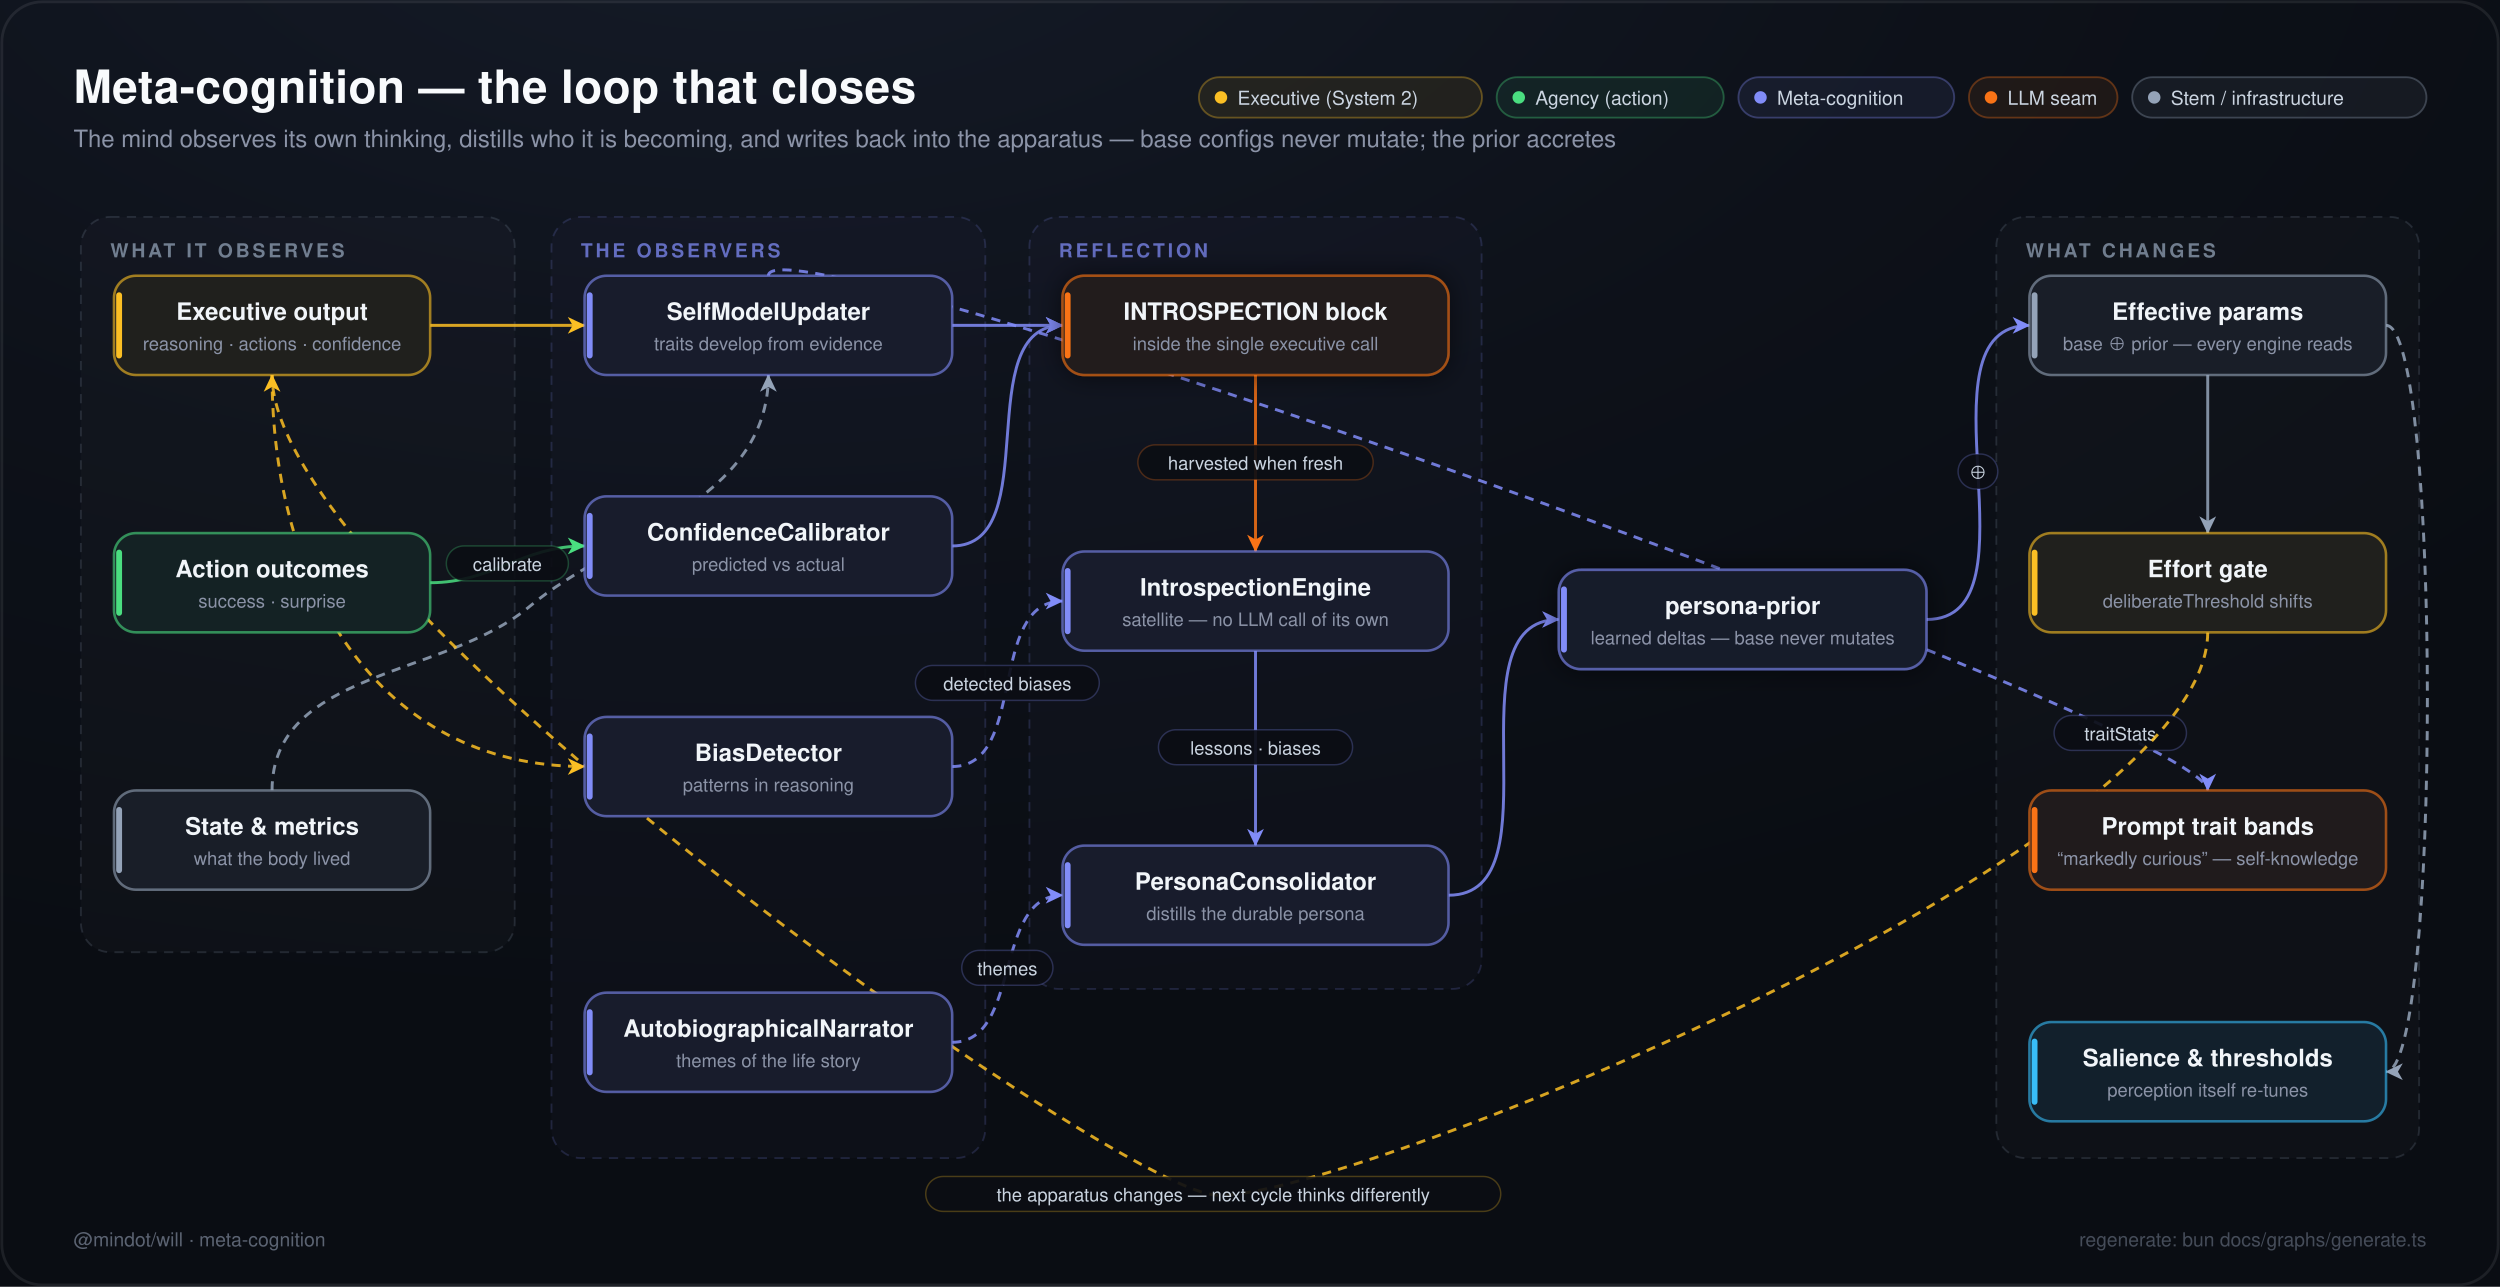
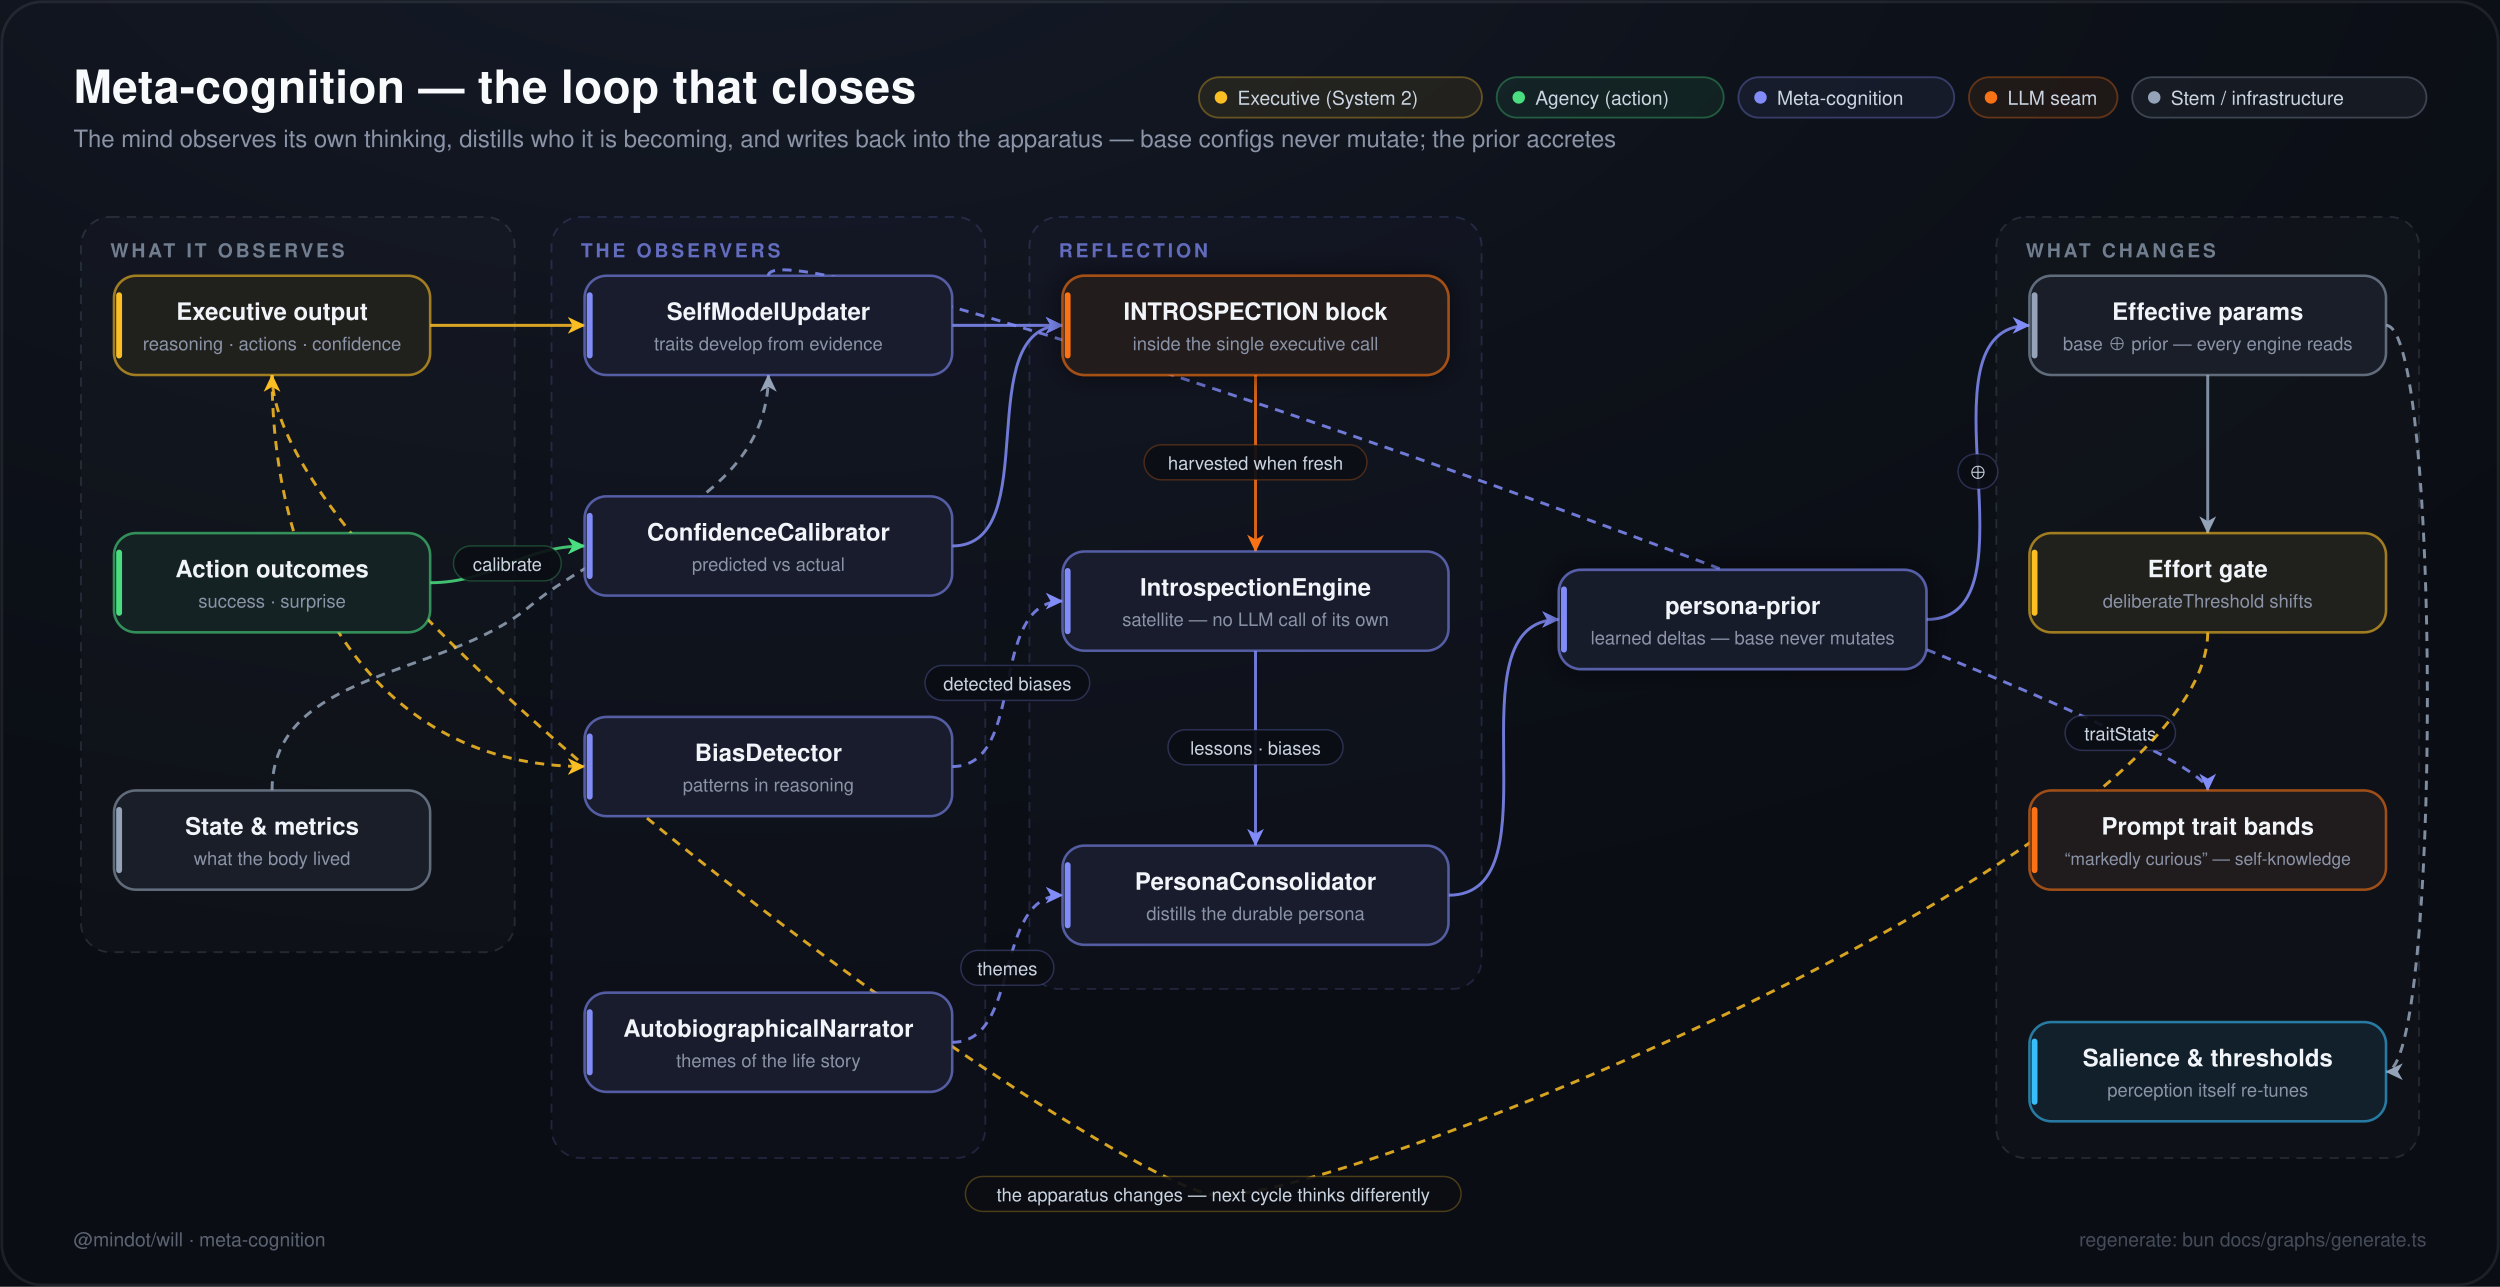
<svg xmlns="http://www.w3.org/2000/svg" width="1360" height="700" viewBox="0 0 1360 700" font-family="ui-sans-serif,-apple-system,'Segoe UI',Helvetica,Arial,sans-serif">
  <defs>
    <radialGradient id="sky" cx="30%" cy="-10%" r="90%">
      <stop offset="0%" stop-color="#151b28" />
      <stop offset="55%" stop-color="#0d1119" />
      <stop offset="100%" stop-color="#0a0d13" />
    </radialGradient>
    <filter id="glow" x="-60%" y="-60%" width="220%" height="220%">
      <feDropShadow dx="0" dy="0" stdDeviation="7" flood-opacity="0.55" />
    </filter>
    <marker id="arr-fbbf24" viewBox="0 0 10 10" refX="8.4" refY="5" markerWidth="7.5" markerHeight="7.5" orient="auto-start-reverse">
      <path d="M 0.8 1.2 L 8.8 5 L 0.8 8.8 L 3 5 Z" fill="#fbbf24" />
    </marker>
    <marker id="arr-4ade80" viewBox="0 0 10 10" refX="8.4" refY="5" markerWidth="7.5" markerHeight="7.5" orient="auto-start-reverse">
      <path d="M 0.8 1.2 L 8.8 5 L 0.8 8.8 L 3 5 Z" fill="#4ade80" />
    </marker>
    <marker id="arr-94a3b8" viewBox="0 0 10 10" refX="8.4" refY="5" markerWidth="7.5" markerHeight="7.5" orient="auto-start-reverse">
      <path d="M 0.8 1.2 L 8.8 5 L 0.8 8.8 L 3 5 Z" fill="#94a3b8" />
    </marker>
    <marker id="arr-818cf8" viewBox="0 0 10 10" refX="8.4" refY="5" markerWidth="7.5" markerHeight="7.5" orient="auto-start-reverse">
      <path d="M 0.8 1.2 L 8.8 5 L 0.8 8.8 L 3 5 Z" fill="#818cf8" />
    </marker>
    <marker id="arr-f97316" viewBox="0 0 10 10" refX="8.4" refY="5" markerWidth="7.5" markerHeight="7.5" orient="auto-start-reverse">
      <path d="M 0.8 1.2 L 8.8 5 L 0.8 8.8 L 3 5 Z" fill="#f97316" />
    </marker>
  </defs>
  <rect width="1360" height="700" fill="url(#sky)" />
  <rect x="1" y="1" width="1358" height="698" rx="22" fill="none" stroke="#ffffff14" stroke-width="1.5" />
  <text x="40" y="56" font-size="25" font-weight="700" fill="#f8fafc" letter-spacing="0.2">Meta-cognition — the loop that closes</text>
  <text x="40" y="80" font-size="13" fill="#8b93a7">The mind observes its own thinking, distills who it is becoming, and writes back into the apparatus — base configs never mutate; the prior accretes</text>
  <rect x="1159.9" y="42" width="160.1" height="22" rx="11" fill="#94a3b814" stroke="#94a3b855" stroke-width="1" />
  <circle cx="1171.9" cy="53" r="3.4" fill="#94a3b8" />
  <text x="1180.9" y="57" font-size="10.5" fill="#cbd5e1">Stem / infrastructure</text>
  <rect x="1071.1" y="42" width="80.8" height="22" rx="11" fill="#f9731614" stroke="#f9731655" stroke-width="1" />
  <circle cx="1083.1" cy="53" r="3.4" fill="#f97316" />
  <text x="1092.1" y="57" font-size="10.5" fill="#cbd5e1">LLM seam</text>
  <rect x="945.7" y="42" width="117.4" height="22" rx="11" fill="#818cf814" stroke="#818cf855" stroke-width="1" />
  <circle cx="957.7" cy="53" r="3.4" fill="#818cf8" />
  <text x="966.7" y="57" font-size="10.5" fill="#cbd5e1">Meta-cognition</text>
  <rect x="814.2" y="42" width="123.5" height="22" rx="11" fill="#4ade8014" stroke="#4ade8055" stroke-width="1" />
  <circle cx="826.2" cy="53" r="3.4" fill="#4ade80" />
  <text x="835.2" y="57" font-size="10.5" fill="#cbd5e1">Agency (action)</text>
  <rect x="652.2" y="42" width="154" height="22" rx="11" fill="#fbbf2414" stroke="#fbbf2455" stroke-width="1" />
  <circle cx="664.2" cy="53" r="3.4" fill="#fbbf24" />
  <text x="673.2" y="57" font-size="10.5" fill="#cbd5e1">Executive (System 2)</text>
  <rect x="44" y="118" width="236" height="400" rx="16" fill="#94a3b807" stroke="#94a3b82e" stroke-width="1" stroke-dasharray="5 4" />
  <text x="60" y="140" font-size="10.5" font-weight="700" letter-spacing="1.6" fill="#94a3b8bb">WHAT IT OBSERVES</text>
  <rect x="300" y="118" width="236" height="512" rx="16" fill="#818cf807" stroke="#818cf82e" stroke-width="1" stroke-dasharray="5 4" />
  <text x="316" y="140" font-size="10.5" font-weight="700" letter-spacing="1.6" fill="#818cf8bb">THE OBSERVERS</text>
  <rect x="560" y="118" width="246" height="420" rx="16" fill="#818cf807" stroke="#818cf82e" stroke-width="1" stroke-dasharray="5 4" />
  <text x="576" y="140" font-size="10.5" font-weight="700" letter-spacing="1.6" fill="#818cf8bb">REFLECTION</text>
  <rect x="1086" y="118" width="230" height="512" rx="16" fill="#94a3b807" stroke="#94a3b82e" stroke-width="1" stroke-dasharray="5 4" />
  <text x="1102" y="140" font-size="10.5" font-weight="700" letter-spacing="1.6" fill="#94a3b8bb">WHAT CHANGES</text>
  <path d="M 234 177 C 268 177, 284 177, 318 177" fill="none" stroke="#fbbf24" stroke-width="1.6" stroke-opacity="0.85" marker-end="url(#arr-fbbf24)" />
  <path d="M 148 204 C 148 317.559, 204.441 417, 318 417" fill="none" stroke="#fbbf24" stroke-width="1.6" stroke-opacity="0.85" stroke-dasharray="5 4" marker-end="url(#arr-fbbf24)" />
  <path d="M 234 317 C 268 317, 284 297, 318 297" fill="none" stroke="#4ade80" stroke-width="1.6" stroke-opacity="0.85" marker-end="url(#arr-4ade80)" />
-   <rect x="242.8" y="297" width="66.4" height="19" rx="9.5" fill="#0b0e14" fill-opacity="0.92" stroke="#4ade8044" stroke-width="0.8" />
+   <rect x="246.7" y="297" width="58.6" height="19" rx="9.5" fill="#0b0e14" fill-opacity="0.92" stroke="#4ade8044" stroke-width="0.8" />
  <text x="276" y="310.5" font-size="10" fill="#cbd5e1" text-anchor="middle">calibrate</text>
  <path d="M 148 430 C 148 364.622, 241.991 368.512, 288 330 C 334.009 291.488, 418 272.796, 418 204" fill="none" stroke="#94a3b8" stroke-width="1.6" stroke-opacity="0.85" stroke-dasharray="5 4" marker-end="url(#arr-94a3b8)" />
  <path d="M 518 177 C 552 177, 544 177, 578 177" fill="none" stroke="#818cf8" stroke-width="1.6" stroke-opacity="0.85" marker-end="url(#arr-818cf8)" />
  <path d="M 518 297 C 568.982 297, 527.018 177, 578 177" fill="none" stroke="#818cf8" stroke-width="1.6" stroke-opacity="0.85" marker-end="url(#arr-818cf8)" />
  <path d="M 683 204 C 683 240.48, 683 263.52, 683 300" fill="none" stroke="#f97316" stroke-width="1.6" stroke-opacity="0.85" marker-end="url(#arr-f97316)" />
-   <rect x="619" y="242" width="128" height="19" rx="9.5" fill="#0b0e14" fill-opacity="0.92" stroke="#f9731644" stroke-width="0.8" />
+   <rect x="622.4" y="242" width="121.2" height="19" rx="9.5" fill="#0b0e14" fill-opacity="0.92" stroke="#f9731644" stroke-width="0.8" />
  <text x="683" y="255.5" font-size="10" fill="#cbd5e1" text-anchor="middle">harvested when fresh</text>
  <path d="M 518 417 C 559.103 417, 536.897 327, 578 327" fill="none" stroke="#818cf8" stroke-width="1.6" stroke-opacity="0.85" stroke-dasharray="5 4" marker-end="url(#arr-818cf8)" />
-   <rect x="498" y="362" width="100" height="19" rx="9.5" fill="#0b0e14" fill-opacity="0.92" stroke="#818cf844" stroke-width="0.8" />
+   <rect x="503.2" y="362" width="89.6" height="19" rx="9.5" fill="#0b0e14" fill-opacity="0.92" stroke="#818cf844" stroke-width="0.8" />
  <text x="548" y="375.5" font-size="10" fill="#cbd5e1" text-anchor="middle">detected biases</text>
  <path d="M 518 567 C 556 567, 540 487, 578 487" fill="none" stroke="#818cf8" stroke-width="1.6" stroke-opacity="0.85" stroke-dasharray="5 4" marker-end="url(#arr-818cf8)" />
-   <rect x="523.2" y="517" width="49.6" height="19" rx="9.5" fill="#0b0e14" fill-opacity="0.92" stroke="#818cf844" stroke-width="0.8" />
+   <rect x="522.7" y="517" width="50.6" height="19" rx="9.5" fill="#0b0e14" fill-opacity="0.92" stroke="#818cf844" stroke-width="0.8" />
  <text x="548" y="530.5" font-size="10" fill="#cbd5e1" text-anchor="middle">themes</text>
  <path d="M 683 354 C 683 394.28, 683 419.72, 683 460" fill="none" stroke="#818cf8" stroke-width="1.6" stroke-opacity="0.85" marker-end="url(#arr-818cf8)" />
-   <rect x="630.2" y="397" width="105.6" height="19" rx="9.5" fill="#0b0e14" fill-opacity="0.92" stroke="#818cf844" stroke-width="0.8" />
+   <rect x="635.4" y="397" width="95.2" height="19" rx="9.5" fill="#0b0e14" fill-opacity="0.92" stroke="#818cf844" stroke-width="0.8" />
  <text x="683" y="410.5" font-size="10" fill="#cbd5e1" text-anchor="middle">lessons · biases</text>
  <path d="M 788 487 C 849.391 487, 786.609 337, 848 337" fill="none" stroke="#818cf8" stroke-width="1.6" stroke-opacity="0.85" marker-end="url(#arr-818cf8)" />
  <path d="M 1048 337 C 1112.416 337, 1039.584 177, 1104 177" fill="none" stroke="#818cf8" stroke-width="1.6" stroke-opacity="0.85" marker-end="url(#arr-818cf8)" />
  <rect x="1065.2" y="247" width="21.6" height="19" rx="9.5" fill="#0b0e14" fill-opacity="0.92" stroke="#818cf844" stroke-width="0.8" />
  <text x="1076" y="260.5" font-size="10" fill="#cbd5e1" text-anchor="middle">⊕</text>
  <path d="M 1201 204 C 1201 238, 1201 256, 1201 290" fill="none" stroke="#94a3b8" stroke-width="1.6" stroke-opacity="0.85" marker-end="url(#arr-94a3b8)" />
  <path d="M 1298 177 C 1328 177, 1328 583, 1298 583" fill="none" stroke="#94a3b8" stroke-width="1.6" stroke-opacity="0.85" stroke-dasharray="5 4" marker-end="url(#arr-94a3b8)" />
  <path d="M 418 150 C 418 114, 1201 394, 1201 430" fill="none" stroke="#818cf8" stroke-width="1.6" stroke-opacity="0.85" stroke-dasharray="5 4" marker-end="url(#arr-818cf8)" />
-   <rect x="1117.433" y="389.22" width="72" height="19" rx="9.5" fill="#0b0e14" fill-opacity="0.92" stroke="#818cf844" stroke-width="0.8" />
+   <rect x="1123.433" y="389.22" width="60" height="19" rx="9.5" fill="#0b0e14" fill-opacity="0.92" stroke="#818cf844" stroke-width="0.8" />
  <text x="1153.433" y="402.72" font-size="10" fill="#cbd5e1" text-anchor="middle">traitStats</text>
  <path d="M 1201 344 C 1201 464, 719.477 657.908, 660 650 C 600.523 642.092, 148 324, 148 204" fill="none" stroke="#fbbf24" stroke-width="1.6" stroke-opacity="0.85" stroke-dasharray="5 4" marker-end="url(#arr-fbbf24)" />
-   <rect x="503.6" y="640" width="312.8" height="19" rx="9.5" fill="#0b0e14" fill-opacity="0.92" stroke="#fbbf2444" stroke-width="0.8" />
+   <rect x="525.2" y="640" width="269.6" height="19" rx="9.5" fill="#0b0e14" fill-opacity="0.92" stroke="#fbbf2444" stroke-width="0.8" />
  <text x="660" y="653.5" font-size="10" fill="#cbd5e1" text-anchor="middle">the apparatus changes — next cycle thinks differently</text>
  <g>
    <rect x="62" y="150" width="172" height="54" rx="12" fill="#10141d" stroke="#fbbf2499" stroke-width="1.4" />
    <rect x="62" y="150" width="172" height="54" rx="12" fill="#fbbf2412" />
    <rect x="63.2" y="159" width="3.2" height="36" rx="1.6" fill="#fbbf24" />
    <text x="148" y="174" font-size="13" font-weight="600" fill="#f1f5f9" text-anchor="middle">Executive output</text>
    <text x="148" y="190.5" font-size="10" fill="#8b93a7" text-anchor="middle">reasoning · actions · confidence</text>
  </g>
  <g>
    <rect x="62" y="290" width="172" height="54" rx="12" fill="#10141d" stroke="#4ade8099" stroke-width="1.4" />
    <rect x="62" y="290" width="172" height="54" rx="12" fill="#4ade8012" />
    <rect x="63.2" y="299" width="3.2" height="36" rx="1.6" fill="#4ade80" />
    <text x="148" y="314" font-size="13" font-weight="600" fill="#f1f5f9" text-anchor="middle">Action outcomes</text>
    <text x="148" y="330.5" font-size="10" fill="#8b93a7" text-anchor="middle">success · surprise</text>
  </g>
  <g>
    <rect x="62" y="430" width="172" height="54" rx="12" fill="#10141d" stroke="#94a3b899" stroke-width="1.4" />
    <rect x="62" y="430" width="172" height="54" rx="12" fill="#94a3b812" />
    <rect x="63.2" y="439" width="3.2" height="36" rx="1.6" fill="#94a3b8" />
    <text x="148" y="454" font-size="13" font-weight="600" fill="#f1f5f9" text-anchor="middle">State &amp; metrics</text>
    <text x="148" y="470.5" font-size="10" fill="#8b93a7" text-anchor="middle">what the body lived</text>
  </g>
  <g>
    <rect x="318" y="150" width="200" height="54" rx="12" fill="#10141d" stroke="#818cf899" stroke-width="1.4" />
    <rect x="318" y="150" width="200" height="54" rx="12" fill="#818cf812" />
    <rect x="319.2" y="159" width="3.2" height="36" rx="1.6" fill="#818cf8" />
    <text x="418" y="174" font-size="13" font-weight="600" fill="#f1f5f9" text-anchor="middle">SelfModelUpdater</text>
    <text x="418" y="190.5" font-size="10" fill="#8b93a7" text-anchor="middle">traits develop from evidence</text>
  </g>
  <g>
    <rect x="318" y="270" width="200" height="54" rx="12" fill="#10141d" stroke="#818cf899" stroke-width="1.4" />
    <rect x="318" y="270" width="200" height="54" rx="12" fill="#818cf812" />
    <rect x="319.2" y="279" width="3.2" height="36" rx="1.6" fill="#818cf8" />
    <text x="418" y="294" font-size="13" font-weight="600" fill="#f1f5f9" text-anchor="middle">ConfidenceCalibrator</text>
    <text x="418" y="310.5" font-size="10" fill="#8b93a7" text-anchor="middle">predicted vs actual</text>
  </g>
  <g>
    <rect x="318" y="390" width="200" height="54" rx="12" fill="#10141d" stroke="#818cf899" stroke-width="1.4" />
    <rect x="318" y="390" width="200" height="54" rx="12" fill="#818cf812" />
    <rect x="319.2" y="399" width="3.2" height="36" rx="1.6" fill="#818cf8" />
    <text x="418" y="414" font-size="13" font-weight="600" fill="#f1f5f9" text-anchor="middle">BiasDetector</text>
    <text x="418" y="430.5" font-size="10" fill="#8b93a7" text-anchor="middle">patterns in reasoning</text>
  </g>
  <g>
    <rect x="318" y="540" width="200" height="54" rx="12" fill="#10141d" stroke="#818cf899" stroke-width="1.4" />
    <rect x="318" y="540" width="200" height="54" rx="12" fill="#818cf812" />
    <rect x="319.2" y="549" width="3.2" height="36" rx="1.6" fill="#818cf8" />
    <text x="418" y="564" font-size="13" font-weight="600" fill="#f1f5f9" text-anchor="middle">AutobiographicalNarrator</text>
    <text x="418" y="580.5" font-size="10" fill="#8b93a7" text-anchor="middle">themes of the life story</text>
  </g>
  <g filter="url(#glow)" color="#f97316">
    <rect x="578" y="150" width="210" height="54" rx="12" fill="#10141d" stroke="#f9731699" stroke-width="1.4" />
    <rect x="578" y="150" width="210" height="54" rx="12" fill="#f9731612" />
    <rect x="579.2" y="159" width="3.2" height="36" rx="1.6" fill="#f97316" />
    <text x="683" y="174" font-size="13" font-weight="600" fill="#f1f5f9" text-anchor="middle">INTROSPECTION block</text>
    <text x="683" y="190.5" font-size="10" fill="#8b93a7" text-anchor="middle">inside the single executive call</text>
  </g>
  <g>
    <rect x="578" y="300" width="210" height="54" rx="12" fill="#10141d" stroke="#818cf899" stroke-width="1.4" />
    <rect x="578" y="300" width="210" height="54" rx="12" fill="#818cf812" />
    <rect x="579.2" y="309" width="3.2" height="36" rx="1.6" fill="#818cf8" />
    <text x="683" y="324" font-size="13" font-weight="600" fill="#f1f5f9" text-anchor="middle">IntrospectionEngine</text>
    <text x="683" y="340.5" font-size="10" fill="#8b93a7" text-anchor="middle">satellite — no LLM call of its own</text>
  </g>
  <g>
    <rect x="578" y="460" width="210" height="54" rx="12" fill="#10141d" stroke="#818cf899" stroke-width="1.4" />
    <rect x="578" y="460" width="210" height="54" rx="12" fill="#818cf812" />
    <rect x="579.2" y="469" width="3.2" height="36" rx="1.6" fill="#818cf8" />
    <text x="683" y="484" font-size="13" font-weight="600" fill="#f1f5f9" text-anchor="middle">PersonaConsolidator</text>
    <text x="683" y="500.5" font-size="10" fill="#8b93a7" text-anchor="middle">distills the durable persona</text>
  </g>
  <g filter="url(#glow)" color="#818cf8">
    <rect x="848" y="310" width="200" height="54" rx="12" fill="#10141d" stroke="#818cf899" stroke-width="1.4" />
    <rect x="848" y="310" width="200" height="54" rx="12" fill="#818cf812" />
    <rect x="849.2" y="319" width="3.2" height="36" rx="1.6" fill="#818cf8" />
    <text x="948" y="334" font-size="13" font-weight="600" fill="#f1f5f9" text-anchor="middle">persona-prior</text>
    <text x="948" y="350.5" font-size="10" fill="#8b93a7" text-anchor="middle">learned deltas — base never mutates</text>
  </g>
  <g>
    <rect x="1104" y="150" width="194" height="54" rx="12" fill="#10141d" stroke="#94a3b899" stroke-width="1.4" />
    <rect x="1104" y="150" width="194" height="54" rx="12" fill="#94a3b812" />
    <rect x="1105.2" y="159" width="3.2" height="36" rx="1.6" fill="#94a3b8" />
    <text x="1201" y="174" font-size="13" font-weight="600" fill="#f1f5f9" text-anchor="middle">Effective params</text>
    <text x="1201" y="190.5" font-size="10" fill="#8b93a7" text-anchor="middle">base ⊕ prior — every engine reads</text>
  </g>
  <g>
    <rect x="1104" y="290" width="194" height="54" rx="12" fill="#10141d" stroke="#fbbf2499" stroke-width="1.4" />
    <rect x="1104" y="290" width="194" height="54" rx="12" fill="#fbbf2412" />
    <rect x="1105.2" y="299" width="3.2" height="36" rx="1.6" fill="#fbbf24" />
    <text x="1201" y="314" font-size="13" font-weight="600" fill="#f1f5f9" text-anchor="middle">Effort gate</text>
    <text x="1201" y="330.5" font-size="10" fill="#8b93a7" text-anchor="middle">deliberateThreshold shifts</text>
  </g>
  <g>
    <rect x="1104" y="430" width="194" height="54" rx="12" fill="#10141d" stroke="#f9731699" stroke-width="1.4" />
    <rect x="1104" y="430" width="194" height="54" rx="12" fill="#f9731612" />
    <rect x="1105.2" y="439" width="3.2" height="36" rx="1.6" fill="#f97316" />
    <text x="1201" y="454" font-size="13" font-weight="600" fill="#f1f5f9" text-anchor="middle">Prompt trait bands</text>
-     <text x="1201" y="470.5" font-size="10" fill="#8b93a7" text-anchor="middle">“markedly curious” — self-knowledge</text>
+     <text x="1201" y="470.5" font-size="9.5" fill="#8b93a7" text-anchor="middle">“markedly curious” — self-knowledge</text>
  </g>
  <g>
    <rect x="1104" y="556" width="194" height="54" rx="12" fill="#10141d" stroke="#38bdf899" stroke-width="1.4" />
    <rect x="1104" y="556" width="194" height="54" rx="12" fill="#38bdf812" />
    <rect x="1105.2" y="565" width="3.2" height="36" rx="1.6" fill="#38bdf8" />
    <text x="1201" y="580" font-size="13" font-weight="600" fill="#f1f5f9" text-anchor="middle">Salience &amp; thresholds</text>
    <text x="1201" y="596.5" font-size="10" fill="#8b93a7" text-anchor="middle">perception itself re-tunes</text>
  </g>
  <text x="40" y="678" font-size="10.5" fill="#5b6372">@mindot/will · meta-cognition</text>
  <text x="1320" y="678" font-size="10.5" fill="#454c59" text-anchor="end">regenerate: bun docs/graphs/generate.ts</text>
</svg>
